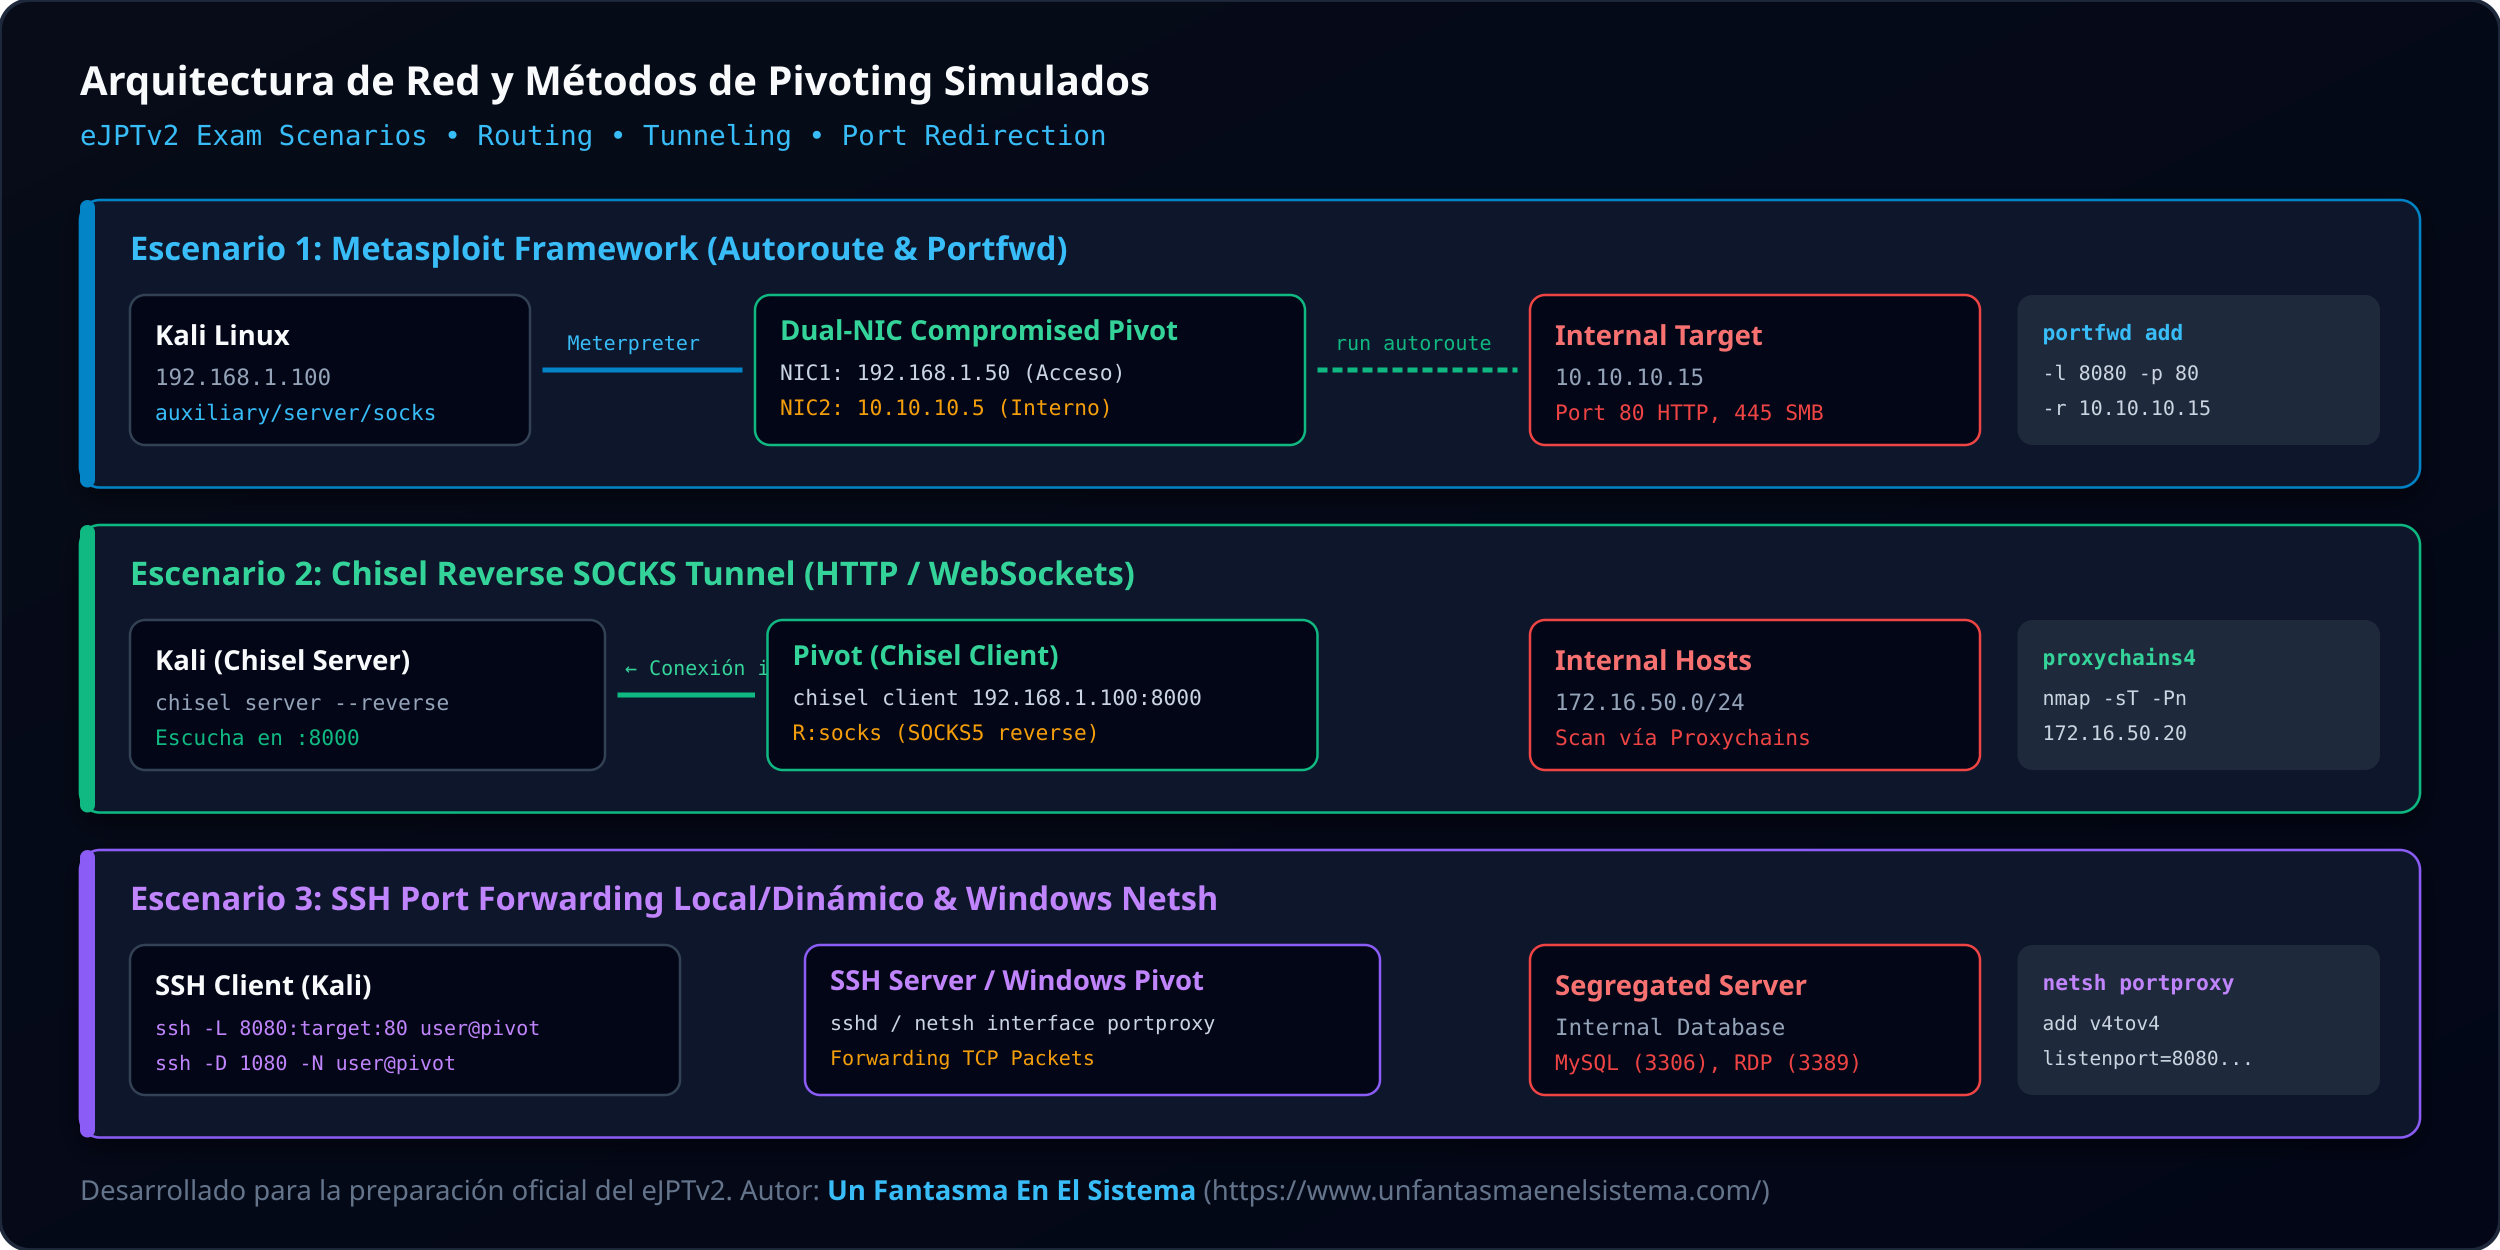
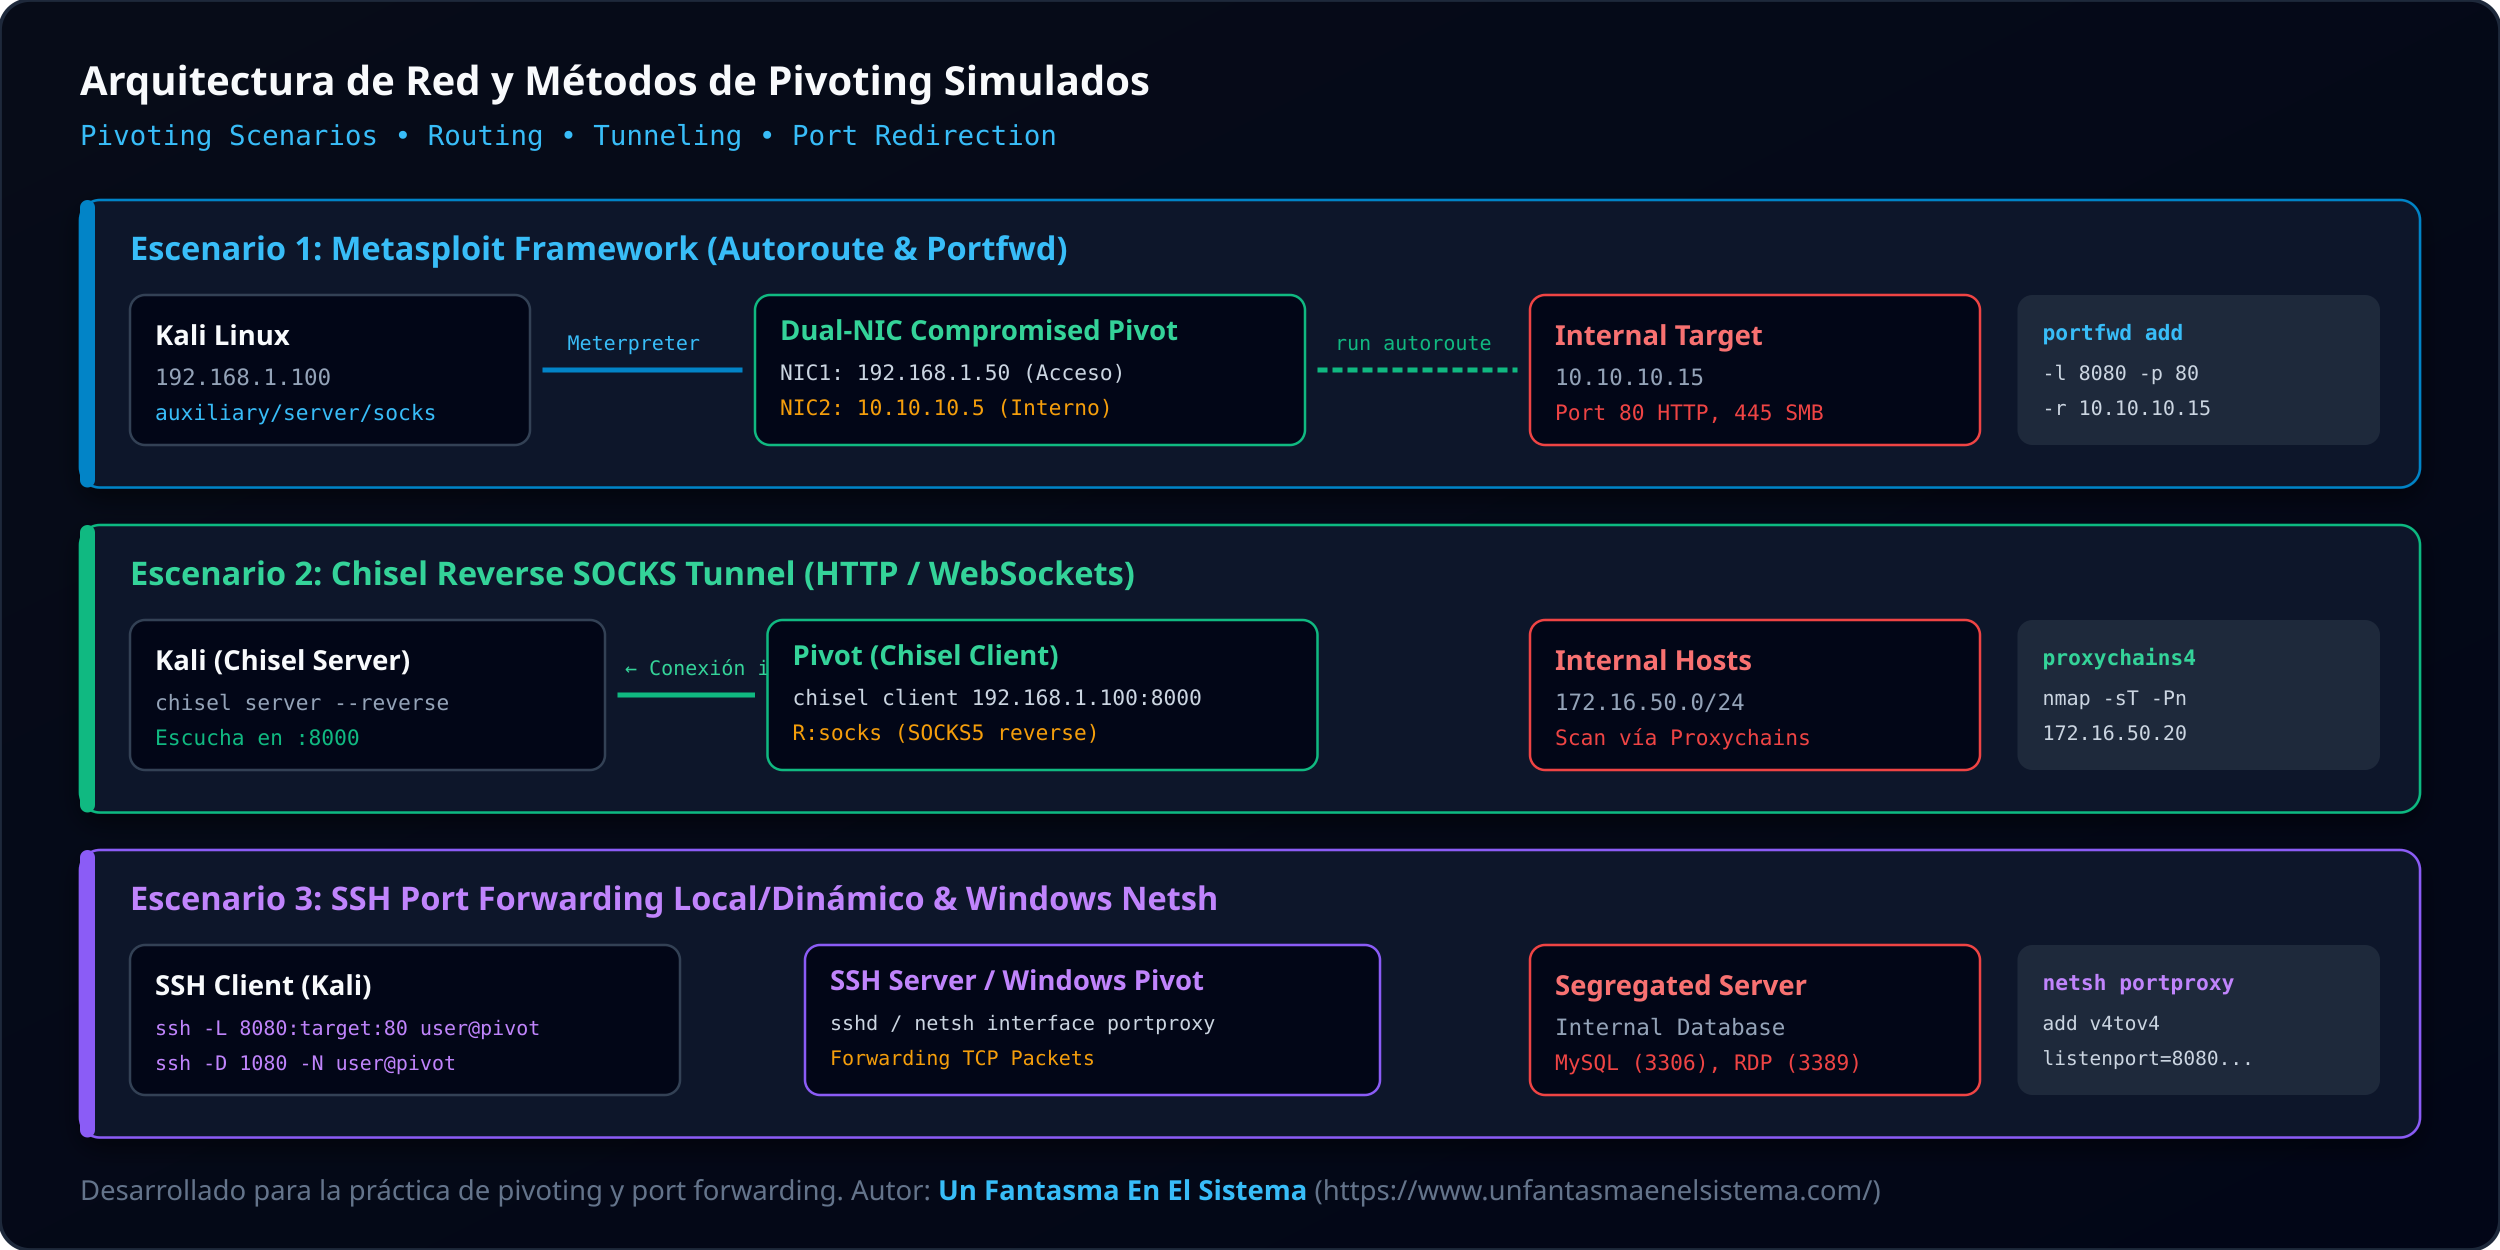
<svg xmlns="http://www.w3.org/2000/svg" viewBox="0 0 1000 500" width="1000" height="500" fill="none">
  <defs>
    <linearGradient id="top-bg" x1="0%" y1="0%" x2="100%" y2="100%">
      <stop offset="0%" stop-color="#070c18" />
      <stop offset="100%" stop-color="#020617" />
    </linearGradient>
    <filter id="top-shadow">
      <feDropShadow dx="0" dy="4" stdDeviation="5" flood-color="#000" flood-opacity="0.5" />
    </filter>
  </defs>
  <rect width="1000" height="500" rx="12" fill="url(#top-bg)" stroke="#1e293b" stroke-width="1.5" />
  <text x="32" y="38" font-family="system-ui, sans-serif" font-size="16" font-weight="700" fill="#f8fafc">Arquitectura de Red y Métodos de Pivoting Simulados</text>
-   <text x="32" y="58" font-family="'JetBrains Mono', monospace" font-size="11" fill="#38bdf8">eJPTv2 Exam Scenarios • Routing • Tunneling • Port Redirection</text>
+   <text x="32" y="58" font-family="'JetBrains Mono', monospace" font-size="11" fill="#38bdf8">Pivoting Scenarios • Routing • Tunneling • Port Redirection</text>
  <g transform="translate(32, 80)">
    <rect width="936" height="115" rx="8" fill="#0f172a" stroke="#0284c7" stroke-width="1" filter="url(#top-shadow)" />
    <rect x="0" y="0" width="6" height="115" rx="3" fill="#0284c7" />
    <text x="20" y="24" font-family="system-ui, sans-serif" font-size="13" font-weight="700" fill="#38bdf8">Escenario 1: Metasploit Framework (Autoroute &amp; Portfwd)</text>
    <rect x="20" y="38" width="160" height="60" rx="6" fill="#020617" stroke="#334155" />
    <text x="30" y="58" font-family="system-ui, sans-serif" font-size="11" font-weight="700" fill="#f8fafc">Kali Linux</text>
    <text x="30" y="74" font-family="'JetBrains Mono', monospace" font-size="9" fill="#94a3b8">192.168.1.100</text>
    <text x="30" y="88" font-family="'JetBrains Mono', monospace" font-size="8.5" fill="#38bdf8">auxiliary/server/socks</text>
    <path d="M 185 68 L 265 68" stroke="#0284c7" stroke-width="2" marker-end="url(#arrow)" />
    <text x="195" y="60" font-family="'JetBrains Mono', monospace" font-size="8" fill="#38bdf8">Meterpreter</text>
    <rect x="270" y="38" width="220" height="60" rx="6" fill="#020617" stroke="#10b981" />
    <text x="280" y="56" font-family="system-ui, sans-serif" font-size="11" font-weight="700" fill="#34d399">Dual-NIC Compromised Pivot</text>
    <text x="280" y="72" font-family="'JetBrains Mono', monospace" font-size="8.5" fill="#cbd5e1">NIC1: 192.168.1.50 (Acceso)</text>
    <text x="280" y="86" font-family="'JetBrains Mono', monospace" font-size="8.5" fill="#f59e0b">NIC2: 10.10.10.5 (Interno)</text>
    <path d="M 495 68 L 575 68" stroke="#10b981" stroke-width="2" stroke-dasharray="4 2" />
    <text x="502" y="60" font-family="'JetBrains Mono', monospace" font-size="8" fill="#10b981">run autoroute</text>
    <rect x="580" y="38" width="180" height="60" rx="6" fill="#020617" stroke="#ef4444" />
    <text x="590" y="58" font-family="system-ui, sans-serif" font-size="11" font-weight="700" fill="#f87171">Internal Target</text>
    <text x="590" y="74" font-family="'JetBrains Mono', monospace" font-size="9" fill="#94a3b8">10.10.10.15</text>
    <text x="590" y="88" font-family="'JetBrains Mono', monospace" font-size="8.5" fill="#ef4444">Port 80 HTTP, 445 SMB</text>
    <rect x="775" y="38" width="145" height="60" rx="6" fill="#1e293b" />
    <text x="785" y="56" font-family="'JetBrains Mono', monospace" font-size="8.5" font-weight="700" fill="#38bdf8">portfwd add</text>
    <text x="785" y="72" font-family="'JetBrains Mono', monospace" font-size="8" fill="#cbd5e1">-l 8080 -p 80</text>
    <text x="785" y="86" font-family="'JetBrains Mono', monospace" font-size="8" fill="#cbd5e1">-r 10.10.10.15</text>
  </g>
  <g transform="translate(32, 210)">
    <rect width="936" height="115" rx="8" fill="#0f172a" stroke="#10b981" stroke-width="1" filter="url(#top-shadow)" />
    <rect x="0" y="0" width="6" height="115" rx="3" fill="#10b981" />
    <text x="20" y="24" font-family="system-ui, sans-serif" font-size="13" font-weight="700" fill="#34d399">Escenario 2: Chisel Reverse SOCKS Tunnel (HTTP / WebSockets)</text>
    <rect x="20" y="38" width="190" height="60" rx="6" fill="#020617" stroke="#334155" />
    <text x="30" y="58" font-family="system-ui, sans-serif" font-size="11" font-weight="700" fill="#f8fafc">Kali (Chisel Server)</text>
    <text x="30" y="74" font-family="'JetBrains Mono', monospace" font-size="8.5" fill="#94a3b8">chisel server --reverse</text>
    <text x="30" y="88" font-family="'JetBrains Mono', monospace" font-size="8.5" fill="#10b981">Escucha en :8000</text>
    <path d="M 270 68 L 215 68" stroke="#10b981" stroke-width="2" />
    <text x="218" y="60" font-family="'JetBrains Mono', monospace" font-size="8" fill="#34d399">← Conexión inversa</text>
    <rect x="275" y="38" width="220" height="60" rx="6" fill="#020617" stroke="#10b981" />
    <text x="285" y="56" font-family="system-ui, sans-serif" font-size="11" font-weight="700" fill="#34d399">Pivot (Chisel Client)</text>
    <text x="285" y="72" font-family="'JetBrains Mono', monospace" font-size="8.5" fill="#cbd5e1">chisel client 192.168.1.100:8000</text>
    <text x="285" y="86" font-family="'JetBrains Mono', monospace" font-size="8.5" fill="#f59e0b">R:socks (SOCKS5 reverse)</text>
    <rect x="580" y="38" width="180" height="60" rx="6" fill="#020617" stroke="#ef4444" />
    <text x="590" y="58" font-family="system-ui, sans-serif" font-size="11" font-weight="700" fill="#f87171">Internal Hosts</text>
    <text x="590" y="74" font-family="'JetBrains Mono', monospace" font-size="9" fill="#94a3b8">172.16.50.0/24</text>
    <text x="590" y="88" font-family="'JetBrains Mono', monospace" font-size="8.5" fill="#ef4444">Scan vía Proxychains</text>
    <rect x="775" y="38" width="145" height="60" rx="6" fill="#1e293b" />
    <text x="785" y="56" font-family="'JetBrains Mono', monospace" font-size="8.5" font-weight="700" fill="#34d399">proxychains4</text>
    <text x="785" y="72" font-family="'JetBrains Mono', monospace" font-size="8" fill="#cbd5e1">nmap -sT -Pn</text>
    <text x="785" y="86" font-family="'JetBrains Mono', monospace" font-size="8" fill="#cbd5e1">172.16.50.20</text>
  </g>
  <g transform="translate(32, 340)">
    <rect width="936" height="115" rx="8" fill="#0f172a" stroke="#8b5cf6" stroke-width="1" filter="url(#top-shadow)" />
    <rect x="0" y="0" width="6" height="115" rx="3" fill="#8b5cf6" />
    <text x="20" y="24" font-family="system-ui, sans-serif" font-size="13" font-weight="700" fill="#c084fc">Escenario 3: SSH Port Forwarding Local/Dinámico &amp; Windows Netsh</text>
    <rect x="20" y="38" width="220" height="60" rx="6" fill="#020617" stroke="#334155" />
    <text x="30" y="58" font-family="system-ui, sans-serif" font-size="11" font-weight="700" fill="#f8fafc">SSH Client (Kali)</text>
    <text x="30" y="74" font-family="'JetBrains Mono', monospace" font-size="8" fill="#c084fc">ssh -L 8080:target:80 user@pivot</text>
    <text x="30" y="88" font-family="'JetBrains Mono', monospace" font-size="8" fill="#c084fc">ssh -D 1080 -N user@pivot</text>
    <rect x="290" y="38" width="230" height="60" rx="6" fill="#020617" stroke="#8b5cf6" />
    <text x="300" y="56" font-family="system-ui, sans-serif" font-size="11" font-weight="700" fill="#c084fc">SSH Server / Windows Pivot</text>
    <text x="300" y="72" font-family="'JetBrains Mono', monospace" font-size="8" fill="#cbd5e1">sshd / netsh interface portproxy</text>
    <text x="300" y="86" font-family="'JetBrains Mono', monospace" font-size="8" fill="#f59e0b">Forwarding TCP Packets</text>
    <rect x="580" y="38" width="180" height="60" rx="6" fill="#020617" stroke="#ef4444" />
    <text x="590" y="58" font-family="system-ui, sans-serif" font-size="11" font-weight="700" fill="#f87171">Segregated Server</text>
    <text x="590" y="74" font-family="'JetBrains Mono', monospace" font-size="9" fill="#94a3b8">Internal Database</text>
    <text x="590" y="88" font-family="'JetBrains Mono', monospace" font-size="8.5" fill="#ef4444">MySQL (3306), RDP (3389)</text>
    <rect x="775" y="38" width="145" height="60" rx="6" fill="#1e293b" />
    <text x="785" y="56" font-family="'JetBrains Mono', monospace" font-size="8.5" font-weight="700" fill="#c084fc">netsh portproxy</text>
    <text x="785" y="72" font-family="'JetBrains Mono', monospace" font-size="7.8" fill="#cbd5e1">add v4tov4</text>
    <text x="785" y="86" font-family="'JetBrains Mono', monospace" font-size="7.8" fill="#cbd5e1">listenport=8080...</text>
  </g>
  <text x="32" y="480" font-family="system-ui, sans-serif" font-size="11" fill="#64748b">
-     Desarrollado para la preparación oficial del eJPTv2. Autor: <tspan font-weight="700" fill="#38bdf8">Un Fantasma En El Sistema</tspan> (https://www.unfantasmaenelsistema.com/)
+     Desarrollado para la práctica de pivoting y port forwarding. Autor: <tspan font-weight="700" fill="#38bdf8">Un Fantasma En El Sistema</tspan> (https://www.unfantasmaenelsistema.com/)
  </text>
</svg>
